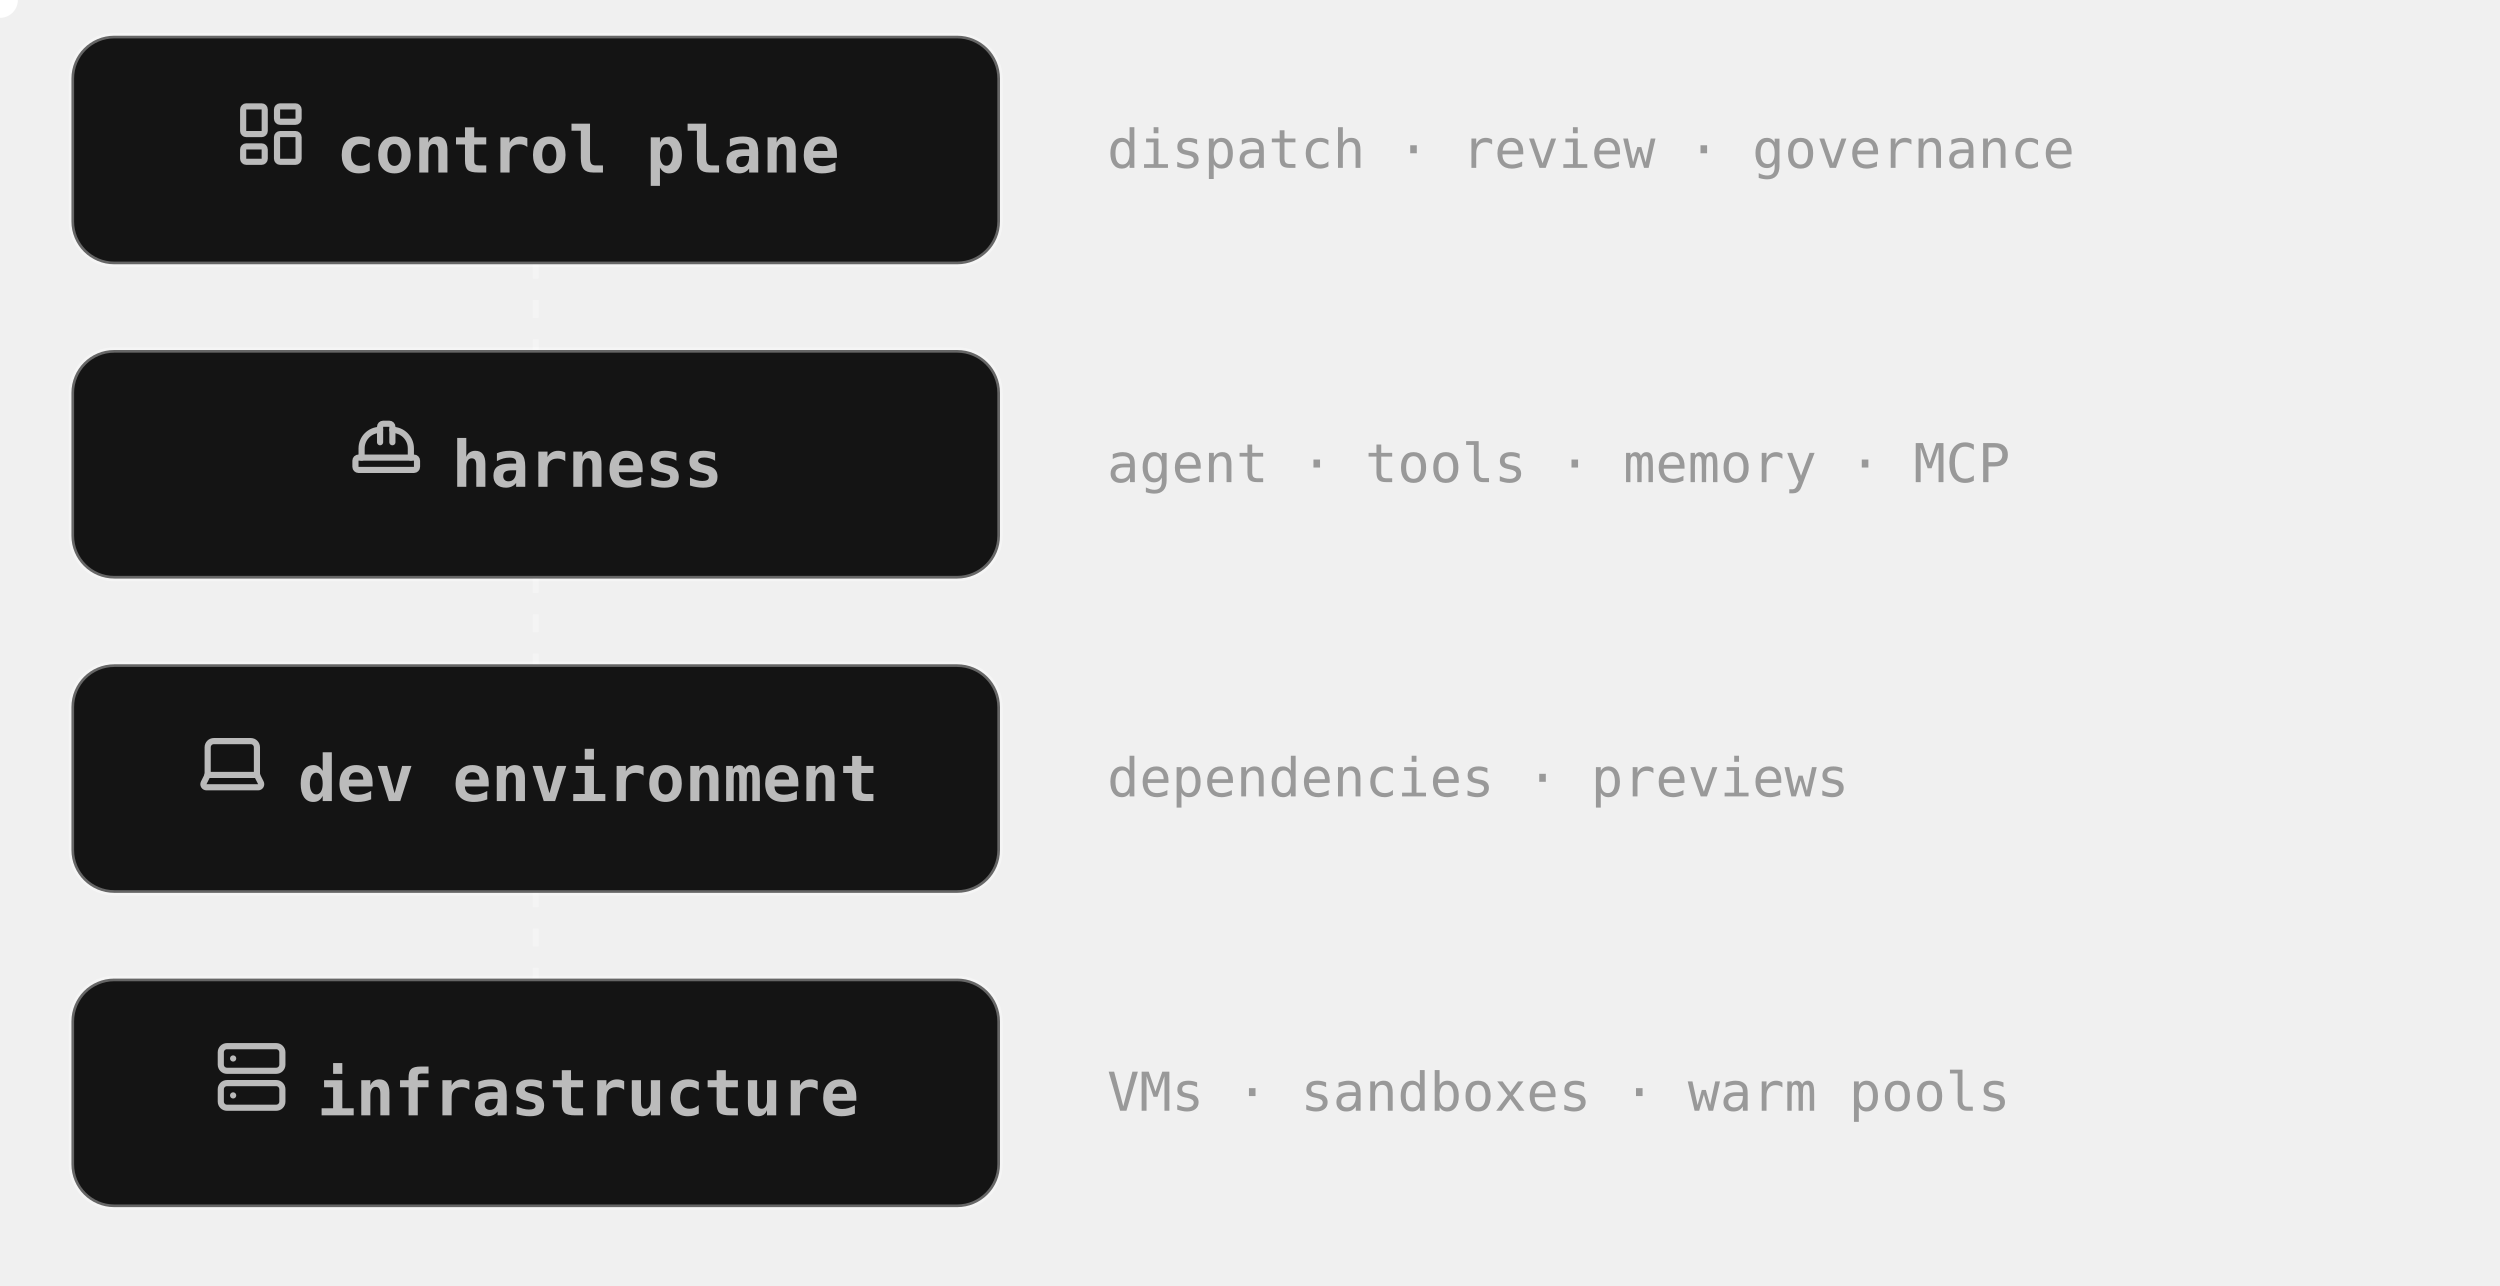
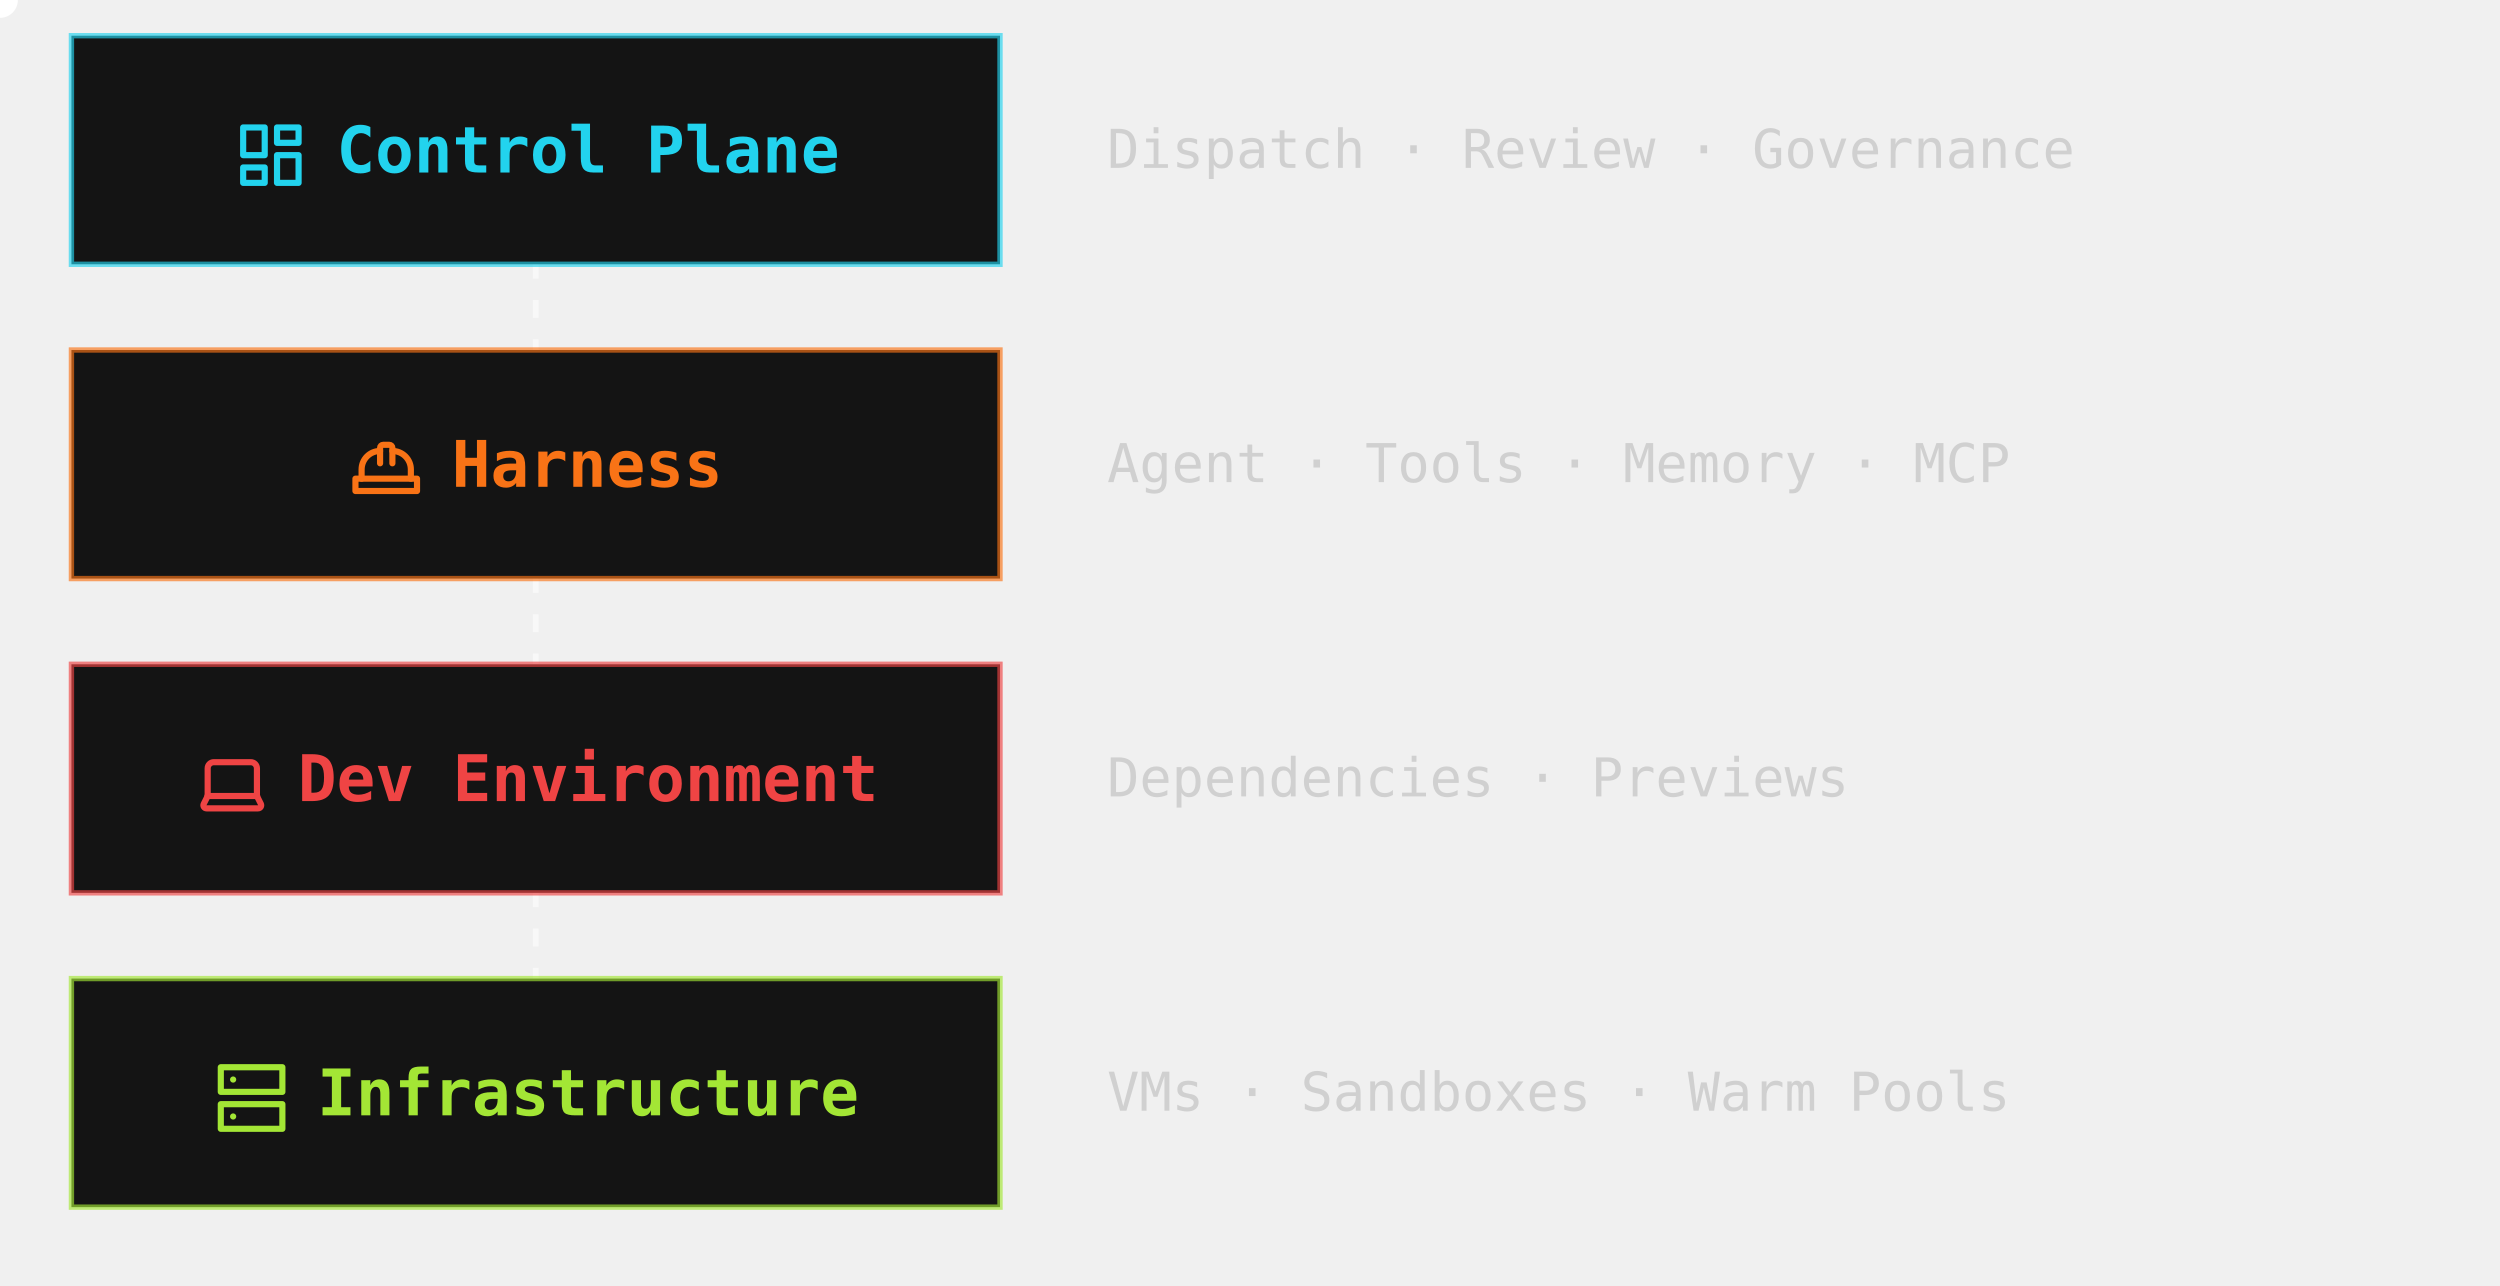
<svg xmlns="http://www.w3.org/2000/svg" viewBox="0 0 700 360" font-family="Space Mono, ui-monospace, Menlo, monospace">
-   <path d="M150 40 V300" fill="none" stroke="rgba(255,255,255,0.3)" stroke-width="1.6" stroke-dasharray="5 6">
+   <path d="M150 40 V300" fill="none" stroke="rgba(255,255,255,0.55)" stroke-width="1.6" stroke-dasharray="5 6">
    <animate attributeName="stroke-dashoffset" from="0" to="-22" dur="1s" repeatCount="indefinite" />
  </path>
  <circle r="5" fill="#fff">
    <animateMotion path="M150 42 V306 V42" dur="4s" begin="-0.5s" repeatCount="indefinite" calcMode="linear" />
  </circle>
-   <rect x="20" y="10" width="260" height="64" rx="12" fill="#141414" stroke="#fff" stroke-width="1.5" stroke-opacity="0.35" />
-   <g transform="translate(65.5 27.2) scale(0.862)" fill="none" stroke="#bbb" stroke-width="2" stroke-linecap="round" stroke-linejoin="round">
-     <rect width="7" height="9" x="3" y="3" rx="1" />
-     <rect width="7" height="5" x="14" y="3" rx="1" />
-     <rect width="7" height="9" x="14" y="12" rx="1" />
-     <rect width="7" height="5" x="3" y="16" rx="1" />
+   <rect x="20" y="10" width="260" height="64" rx="0" fill="#141414" stroke="#22d3ee" stroke-width="1.5" stroke-opacity="0.65" />
+   <g transform="translate(65.5 33.1) scale(0.862)" fill="none" stroke="#22d3ee" stroke-width="2" stroke-linecap="round" stroke-linejoin="round">
+     <rect width="7" height="9" x="3" y="3" rx="0" />
+     <rect width="7" height="5" x="14" y="3" rx="0" />
+     <rect width="7" height="9" x="14" y="12" rx="0" />
+     <rect width="7" height="5" x="3" y="16" rx="0" />
  </g>
-   <text x="94.2" y="48.3" font-size="18" font-weight="700" fill="#bbb">control plane</text>
+   <text x="94.2" y="48.3" font-size="18" font-weight="700" fill="#22d3ee">Control Plane</text>
  <g opacity="0">
    <animate attributeName="opacity" values="1;0;0;1" keyTimes="0.000;0.120;0.880;1.000" dur="4s" begin="-0.5s" repeatCount="indefinite" />
-     <rect x="20" y="10" width="260" height="64" rx="12" fill="#141414" stroke="#22d3ee" stroke-width="1.5" />
-     <rect x="20" y="10" width="260" height="64" rx="12" fill="#22d3ee" fill-opacity="0.1" />
-     <g transform="translate(65.5 27.2) scale(0.862)" fill="none" stroke="#22d3ee" stroke-width="2" stroke-linecap="round" stroke-linejoin="round">
-       <rect width="7" height="9" x="3" y="3" rx="1" />
-       <rect width="7" height="5" x="14" y="3" rx="1" />
-       <rect width="7" height="9" x="14" y="12" rx="1" />
-       <rect width="7" height="5" x="3" y="16" rx="1" />
+     <rect x="20" y="10" width="260" height="64" rx="0" fill="#141414" stroke="#22d3ee" stroke-width="1.5" />
+     <rect x="20" y="10" width="260" height="64" rx="0" fill="#22d3ee" fill-opacity="0.1" />
+     <g transform="translate(65.5 33.1) scale(0.862)" fill="none" stroke="#22d3ee" stroke-width="2" stroke-linecap="round" stroke-linejoin="round">
+       <rect width="7" height="9" x="3" y="3" rx="0" />
+       <rect width="7" height="5" x="14" y="3" rx="0" />
+       <rect width="7" height="9" x="14" y="12" rx="0" />
+       <rect width="7" height="5" x="3" y="16" rx="0" />
    </g>
-     <text x="94.2" y="48.3" font-size="18" font-weight="700" fill="#22d3ee">control plane</text>
+     <text x="94.2" y="48.3" font-size="18" font-weight="700" fill="#22d3ee">Control Plane</text>
  </g>
-   <text x="310" y="47.0" font-size="15" fill="#999">dispatch · review · governance</text>
-   <rect x="20" y="98" width="260" height="64" rx="12" fill="#141414" stroke="#fff" stroke-width="1.5" stroke-opacity="0.35" />
-   <g transform="translate(97.8 115.2) scale(0.862)" fill="none" stroke="#bbb" stroke-width="2" stroke-linecap="round" stroke-linejoin="round">
+   <text x="310" y="47.0" font-size="15" fill="#d0d0d0">Dispatch · Review · Governance</text>
+   <rect x="20" y="98" width="260" height="64" rx="0" fill="#141414" stroke="#f97316" stroke-width="1.5" stroke-opacity="0.65" />
+   <g transform="translate(97.8 121.1) scale(0.862)" fill="none" stroke="#f97316" stroke-width="2" stroke-linecap="round" stroke-linejoin="round">
    <path d="M10 10V5a1 1 0 0 1 1-1h2a1 1 0 0 1 1 1v5" />
    <path d="M14 6a6 6 0 0 1 6 6v3" />
    <path d="M4 15v-3a6 6 0 0 1 6-6" />
-     <rect x="2" y="15" width="20" height="4" rx="1" />
+     <rect x="2" y="15" width="20" height="4" rx="0" />
  </g>
-   <text x="126.5" y="136.3" font-size="18" font-weight="700" fill="#bbb">harness</text>
+   <text x="126.5" y="136.3" font-size="18" font-weight="700" fill="#f97316">Harness</text>
  <g opacity="0">
    <animate attributeName="opacity" values="0;0;1;0;0;1;0;0" keyTimes="0.000;0.127;0.167;0.287;0.713;0.833;0.873;1.000" dur="4s" begin="-0.5s" repeatCount="indefinite" />
-     <rect x="20" y="98" width="260" height="64" rx="12" fill="#141414" stroke="#f97316" stroke-width="1.5" />
-     <rect x="20" y="98" width="260" height="64" rx="12" fill="#f97316" fill-opacity="0.1" />
-     <g transform="translate(97.8 115.2) scale(0.862)" fill="none" stroke="#f97316" stroke-width="2" stroke-linecap="round" stroke-linejoin="round">
+     <rect x="20" y="98" width="260" height="64" rx="0" fill="#141414" stroke="#f97316" stroke-width="1.5" />
+     <rect x="20" y="98" width="260" height="64" rx="0" fill="#f97316" fill-opacity="0.1" />
+     <g transform="translate(97.8 121.1) scale(0.862)" fill="none" stroke="#f97316" stroke-width="2" stroke-linecap="round" stroke-linejoin="round">
      <path d="M10 10V5a1 1 0 0 1 1-1h2a1 1 0 0 1 1 1v5" />
      <path d="M14 6a6 6 0 0 1 6 6v3" />
      <path d="M4 15v-3a6 6 0 0 1 6-6" />
-       <rect x="2" y="15" width="20" height="4" rx="1" />
+       <rect x="2" y="15" width="20" height="4" rx="0" />
    </g>
-     <text x="126.5" y="136.3" font-size="18" font-weight="700" fill="#f97316">harness</text>
+     <text x="126.5" y="136.3" font-size="18" font-weight="700" fill="#f97316">Harness</text>
  </g>
-   <text x="310" y="135.0" font-size="15" fill="#999">agent · tools · memory · MCP</text>
-   <rect x="20" y="186" width="260" height="64" rx="12" fill="#141414" stroke="#fff" stroke-width="1.5" stroke-opacity="0.35" />
-   <g transform="translate(54.7 203.2) scale(0.862)" fill="none" stroke="#bbb" stroke-width="2" stroke-linecap="round" stroke-linejoin="round">
+   <text x="310" y="135.0" font-size="15" fill="#d0d0d0">Agent · Tools · Memory · MCP</text>
+   <rect x="20" y="186" width="260" height="64" rx="0" fill="#141414" stroke="#ef4444" stroke-width="1.5" stroke-opacity="0.65" />
+   <g transform="translate(54.7 209.1) scale(0.862)" fill="none" stroke="#ef4444" stroke-width="2" stroke-linecap="round" stroke-linejoin="round">
    <path d="M18 5a2 2 0 0 1 2 2v8.526a2 2 0 0 0 .212.897l1.068 2.127a1 1 0 0 1-.9 1.45H3.62a1 1 0 0 1-.9-1.45l1.068-2.127A2 2 0 0 0 4 15.526V7a2 2 0 0 1 2-2z" />
    <path d="M20.054 15.987H3.946" />
  </g>
-   <text x="83.4" y="224.3" font-size="18" font-weight="700" fill="#bbb">dev environment</text>
+   <text x="83.4" y="224.3" font-size="18" font-weight="700" fill="#ef4444">Dev Environment</text>
  <g opacity="0">
    <animate attributeName="opacity" values="0;0;1;0;0;1;0;0" keyTimes="0.000;0.293;0.333;0.453;0.547;0.667;0.707;1.000" dur="4s" begin="-0.5s" repeatCount="indefinite" />
-     <rect x="20" y="186" width="260" height="64" rx="12" fill="#141414" stroke="#ef4444" stroke-width="1.5" />
-     <rect x="20" y="186" width="260" height="64" rx="12" fill="#ef4444" fill-opacity="0.1" />
-     <g transform="translate(54.7 203.2) scale(0.862)" fill="none" stroke="#ef4444" stroke-width="2" stroke-linecap="round" stroke-linejoin="round">
+     <rect x="20" y="186" width="260" height="64" rx="0" fill="#141414" stroke="#ef4444" stroke-width="1.5" />
+     <rect x="20" y="186" width="260" height="64" rx="0" fill="#ef4444" fill-opacity="0.1" />
+     <g transform="translate(54.7 209.1) scale(0.862)" fill="none" stroke="#ef4444" stroke-width="2" stroke-linecap="round" stroke-linejoin="round">
      <path d="M18 5a2 2 0 0 1 2 2v8.526a2 2 0 0 0 .212.897l1.068 2.127a1 1 0 0 1-.9 1.45H3.62a1 1 0 0 1-.9-1.45l1.068-2.127A2 2 0 0 0 4 15.526V7a2 2 0 0 1 2-2z" />
      <path d="M20.054 15.987H3.946" />
    </g>
-     <text x="83.4" y="224.3" font-size="18" font-weight="700" fill="#ef4444">dev environment</text>
+     <text x="83.4" y="224.3" font-size="18" font-weight="700" fill="#ef4444">Dev Environment</text>
  </g>
-   <text x="310" y="223.0" font-size="15" fill="#999">dependencies · previews</text>
-   <rect x="20" y="274" width="260" height="64" rx="12" fill="#141414" stroke="#fff" stroke-width="1.5" stroke-opacity="0.35" />
-   <g transform="translate(60.1 291.2) scale(0.862)" fill="none" stroke="#bbb" stroke-width="2" stroke-linecap="round" stroke-linejoin="round">
-     <rect width="20" height="8" x="2" y="2" rx="2" ry="2" />
-     <rect width="20" height="8" x="2" y="14" rx="2" ry="2" />
+   <text x="310" y="223.0" font-size="15" fill="#d0d0d0">Dependencies · Previews</text>
+   <rect x="20" y="274" width="260" height="64" rx="0" fill="#141414" stroke="#a3e635" stroke-width="1.5" stroke-opacity="0.65" />
+   <g transform="translate(60.1 297.1) scale(0.862)" fill="none" stroke="#a3e635" stroke-width="2" stroke-linecap="round" stroke-linejoin="round">
+     <rect width="20" height="8" x="2" y="2" rx="0" ry="2" />
+     <rect width="20" height="8" x="2" y="14" rx="0" ry="2" />
    <line x1="6" x2="6.01" y1="6" y2="6" />
    <line x1="6" x2="6.01" y1="18" y2="18" />
  </g>
-   <text x="88.8" y="312.3" font-size="18" font-weight="700" fill="#bbb">infrastructure</text>
+   <text x="88.8" y="312.3" font-size="18" font-weight="700" fill="#a3e635">Infrastructure</text>
  <g opacity="0">
    <animate attributeName="opacity" values="0;0;0;1;0;0;0" keyTimes="0.000;0.380;0.460;0.500;0.540;0.620;1.000" dur="4s" begin="-0.5s" repeatCount="indefinite" />
-     <rect x="20" y="274" width="260" height="64" rx="12" fill="#141414" stroke="#a3e635" stroke-width="1.5" />
-     <rect x="20" y="274" width="260" height="64" rx="12" fill="#a3e635" fill-opacity="0.1" />
-     <g transform="translate(60.1 291.2) scale(0.862)" fill="none" stroke="#a3e635" stroke-width="2" stroke-linecap="round" stroke-linejoin="round">
-       <rect width="20" height="8" x="2" y="2" rx="2" ry="2" />
-       <rect width="20" height="8" x="2" y="14" rx="2" ry="2" />
+     <rect x="20" y="274" width="260" height="64" rx="0" fill="#141414" stroke="#a3e635" stroke-width="1.5" />
+     <rect x="20" y="274" width="260" height="64" rx="0" fill="#a3e635" fill-opacity="0.1" />
+     <g transform="translate(60.1 297.1) scale(0.862)" fill="none" stroke="#a3e635" stroke-width="2" stroke-linecap="round" stroke-linejoin="round">
+       <rect width="20" height="8" x="2" y="2" rx="0" ry="2" />
+       <rect width="20" height="8" x="2" y="14" rx="0" ry="2" />
      <line x1="6" x2="6.01" y1="6" y2="6" />
      <line x1="6" x2="6.01" y1="18" y2="18" />
    </g>
-     <text x="88.8" y="312.3" font-size="18" font-weight="700" fill="#a3e635">infrastructure</text>
+     <text x="88.8" y="312.3" font-size="18" font-weight="700" fill="#a3e635">Infrastructure</text>
  </g>
-   <text x="310" y="311.0" font-size="15" fill="#999">VMs · sandboxes · warm pools</text>
+   <text x="310" y="311.0" font-size="15" fill="#d0d0d0">VMs · Sandboxes · Warm Pools</text>
</svg>
